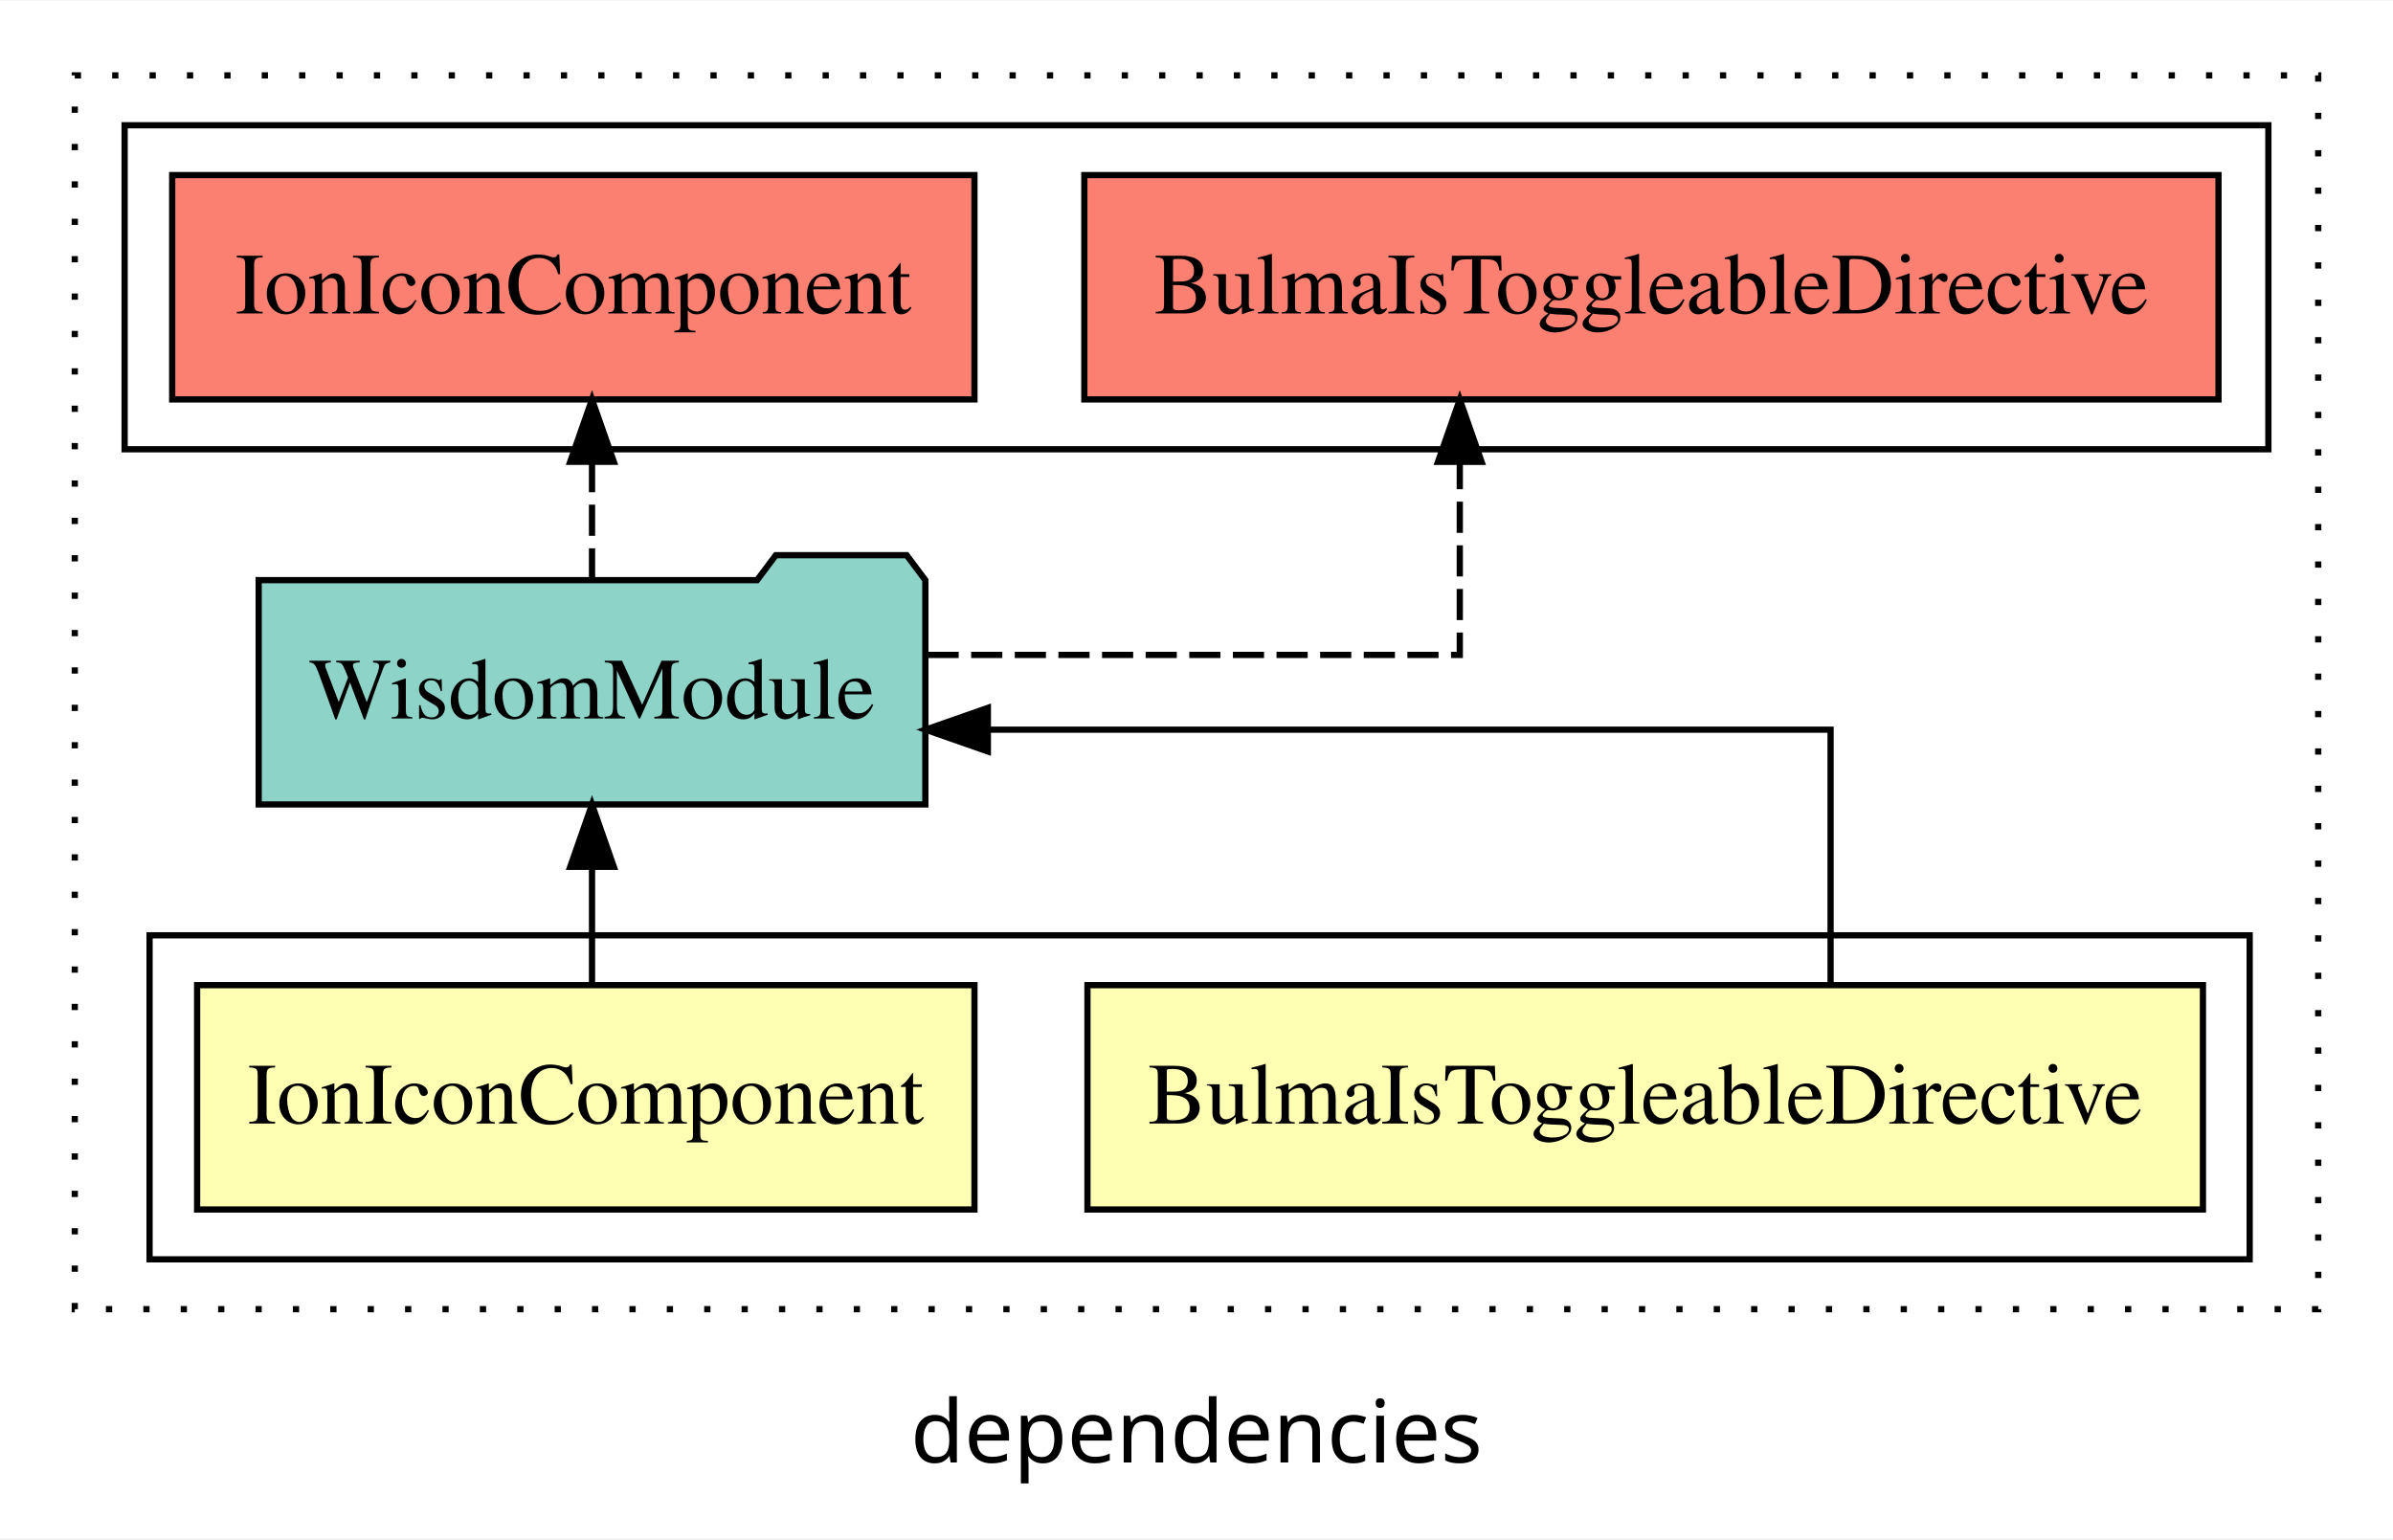
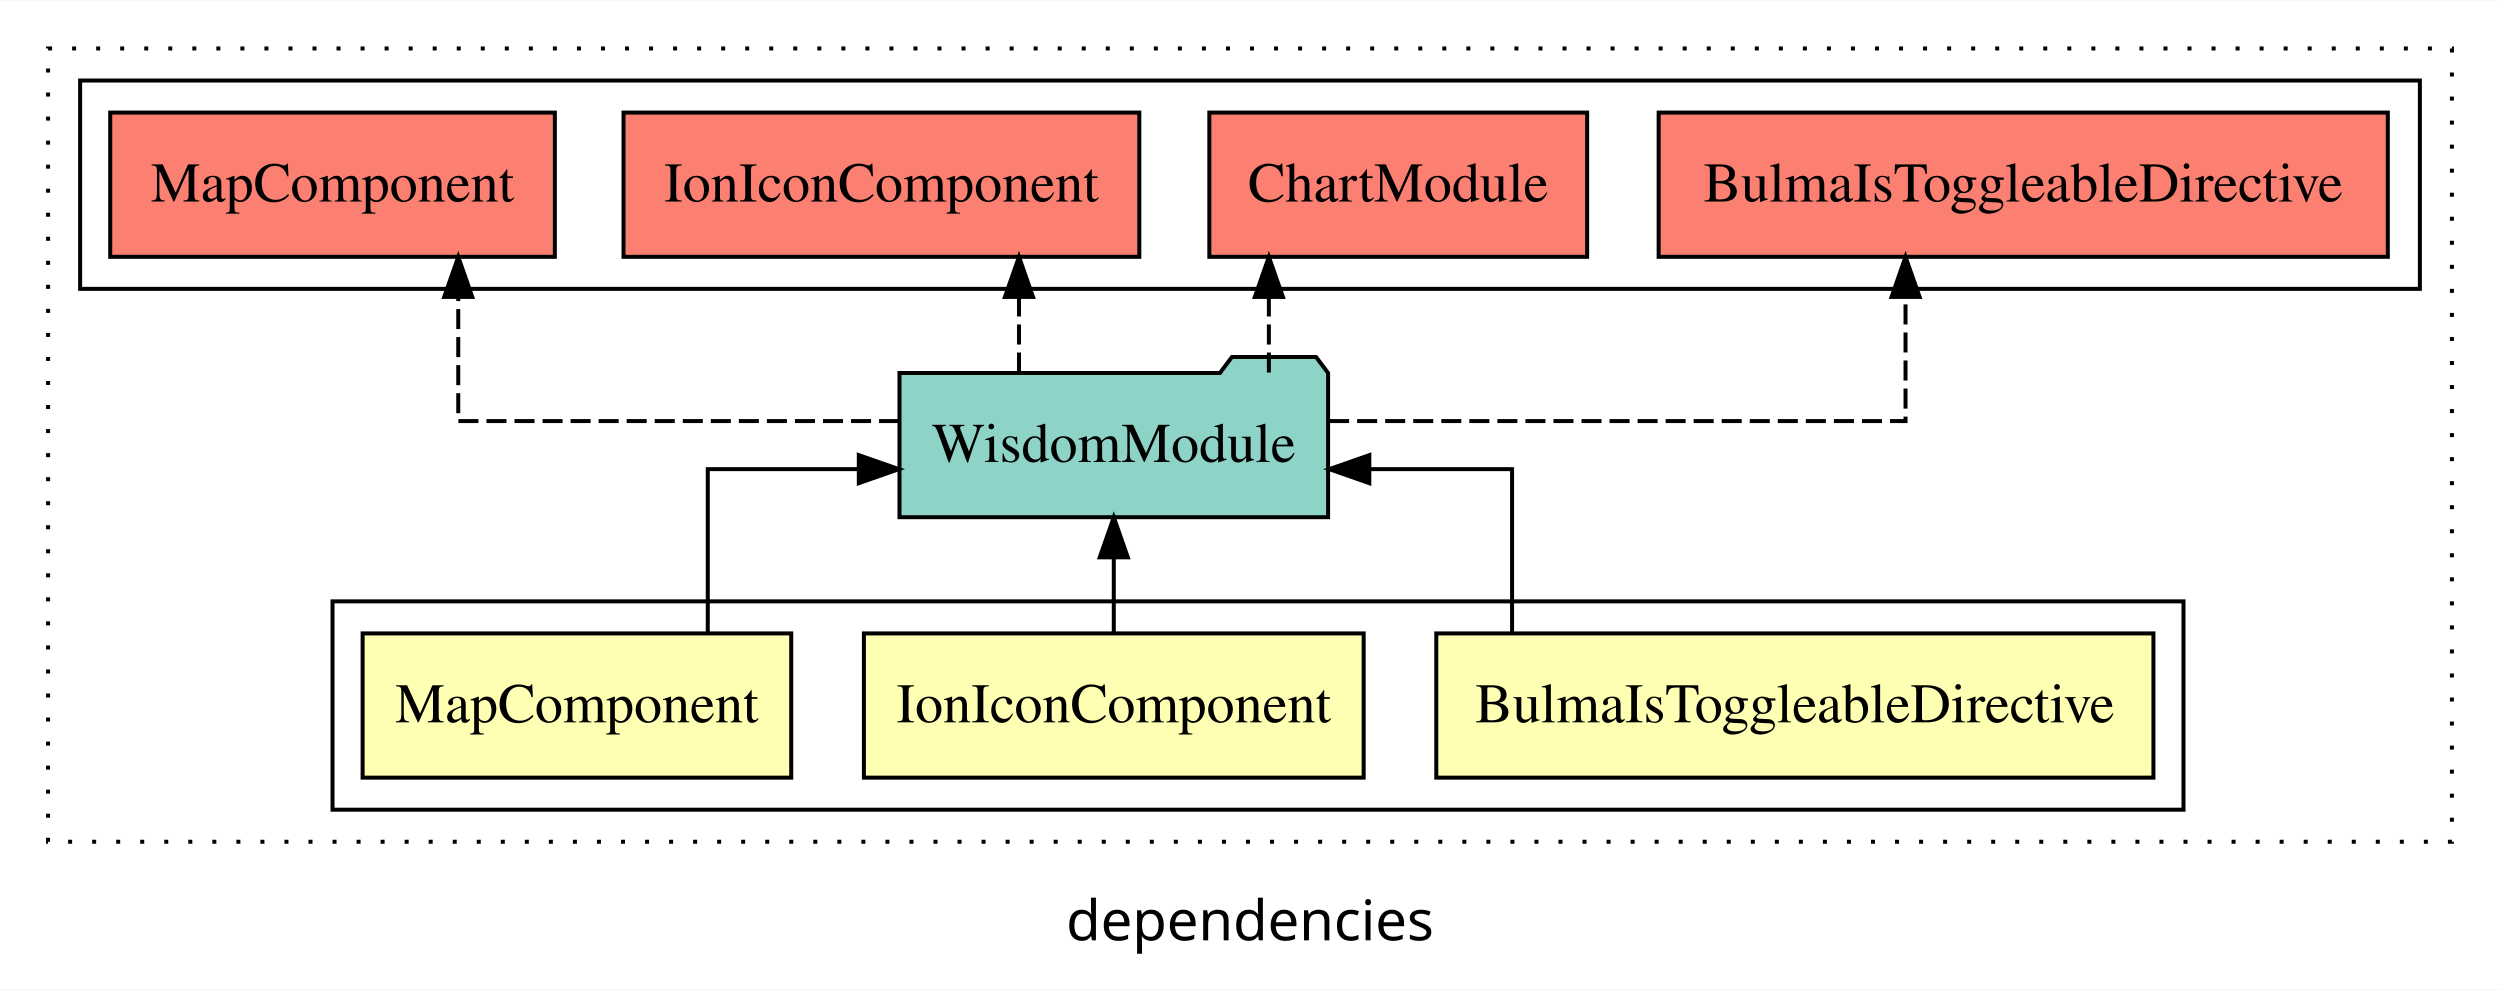
- <svg xmlns="http://www.w3.org/2000/svg" width="384pt" height="247pt" viewBox="0.00 0.00 384.00 246.80">
+ <svg xmlns="http://www.w3.org/2000/svg" width="624pt" height="247pt" viewBox="0.00 0.00 624.00 246.80">
  <g id="graph0" class="graph" transform="scale(1 1) rotate(0) translate(4 242.8)">
-     <polygon fill="white" stroke="transparent" points="-4,4 -4,-242.8 380,-242.8 380,4 -4,4" />
-     <text text-anchor="middle" x="188" y="-8.2" font-family="sans-serif" font-size="14.00">dependencies</text>
+     <polygon fill="white" stroke="transparent" points="-4,4 -4,-242.8 620,-242.8 620,4 -4,4" />
+     <text text-anchor="middle" x="308" y="-8.2" font-family="sans-serif" font-size="14.00">dependencies</text>
    <g id="clust1" class="cluster">
-       <polygon fill="none" stroke="black" stroke-dasharray="1,5" points="8,-32.8 8,-230.8 368,-230.8 368,-32.8 8,-32.8" />
-     </g>
-     <g id="clust6" class="cluster">
-       <polygon fill="none" stroke="black" points="16,-170.8 16,-222.8 360,-222.8 360,-170.8 16,-170.8" />
+       <polygon fill="none" stroke="black" stroke-dasharray="1,5" points="8,-32.8 8,-230.8 608,-230.8 608,-32.8 8,-32.8" />
    </g>
    <g id="clust2" class="cluster">
-       <polygon fill="none" stroke="black" points="20,-40.8 20,-92.8 357,-92.8 357,-40.8 20,-40.8" />
+       <polygon fill="none" stroke="black" points="79,-40.8 79,-92.8 541,-92.8 541,-40.8 79,-40.8" />
+     </g>
+     <g id="clust7" class="cluster">
+       <polygon fill="none" stroke="black" points="16,-170.8 16,-222.8 600,-222.8 600,-170.8 16,-170.8" />
    </g>
    <g id="node1" class="node">
-       <polygon fill="#ffffb3" stroke="black" points="349.5,-84.8 170.5,-84.8 170.5,-48.8 349.5,-48.8 349.5,-84.8" />
-       <text text-anchor="middle" x="260" y="-62.6" font-family="Times,serif" font-size="14.00">BulmaIsToggleableDirective</text>
+       <polygon fill="#ffffb3" stroke="black" points="533.5,-84.8 354.5,-84.8 354.5,-48.8 533.5,-48.8 533.5,-84.8" />
+       <text text-anchor="middle" x="444" y="-62.6" font-family="Times,serif" font-size="14.00">BulmaIsToggleableDirective</text>
+     </g>
+     <g id="node4" class="node">
+       <polygon fill="#8dd3c7" stroke="black" points="327.49,-149.8 324.49,-153.8 303.49,-153.8 300.49,-149.8 220.51,-149.8 220.51,-113.8 327.49,-113.8 327.49,-149.8" />
+       <text text-anchor="middle" x="274" y="-127.6" font-family="Times,serif" font-size="14.00">WisdomModule</text>
+     </g>
+     <g id="edge1" class="edge">
+       <path fill="none" stroke="black" d="M373.41,-84.82C373.41,-102.17 373.41,-125.8 373.41,-125.8 373.41,-125.8 337.78,-125.8 337.78,-125.8" />
+       <polygon fill="black" stroke="black" points="337.78,-122.3 327.78,-125.8 337.78,-129.3 337.78,-122.3" />
+     </g>
+     <g id="node2" class="node">
+       <polygon fill="#ffffb3" stroke="black" points="336.37,-84.8 211.63,-84.8 211.63,-48.8 336.37,-48.8 336.37,-84.8" />
+       <text text-anchor="middle" x="274" y="-62.6" font-family="Times,serif" font-size="14.00">IonIconComponent</text>
+     </g>
+     <g id="edge2" class="edge">
+       <path fill="none" stroke="black" d="M274,-84.91C274,-84.91 274,-103.79 274,-103.79" />
+       <polygon fill="black" stroke="black" points="270.5,-103.79 274,-113.79 277.5,-103.79 270.5,-103.79" />
    </g>
    <g id="node3" class="node">
-       <polygon fill="#8dd3c7" stroke="black" points="144.49,-149.8 141.49,-153.8 120.49,-153.8 117.49,-149.8 37.51,-149.8 37.51,-113.8 144.49,-113.8 144.49,-149.8" />
-       <text text-anchor="middle" x="91" y="-127.6" font-family="Times,serif" font-size="14.00">WisdomModule</text>
-     </g>
-     <g id="edge1" class="edge">
-       <path fill="none" stroke="black" d="M289.75,-84.82C289.75,-102.17 289.75,-125.8 289.75,-125.8 289.75,-125.8 154.52,-125.8 154.52,-125.8" />
-       <polygon fill="black" stroke="black" points="154.52,-122.3 144.52,-125.8 154.52,-129.3 154.52,-122.3" />
-     </g>
-     <g id="node2" class="node">
-       <polygon fill="#ffffb3" stroke="black" points="152.37,-84.8 27.63,-84.8 27.63,-48.8 152.37,-48.8 152.37,-84.8" />
-       <text text-anchor="middle" x="90" y="-62.6" font-family="Times,serif" font-size="14.00">IonIconComponent</text>
-     </g>
-     <g id="edge2" class="edge">
-       <path fill="none" stroke="black" d="M91,-84.91C91,-84.91 91,-103.79 91,-103.79" />
-       <polygon fill="black" stroke="black" points="87.5,-103.79 91,-113.79 94.5,-103.79 87.5,-103.79" />
-     </g>
-     <g id="node4" class="node">
-       <polygon fill="#fb8072" stroke="black" points="352,-214.8 170,-214.8 170,-178.8 352,-178.8 352,-214.8" />
-       <text text-anchor="middle" x="261" y="-192.6" font-family="Times,serif" font-size="14.00">BulmaIsToggleableDirective </text>
+       <polygon fill="#ffffb3" stroke="black" points="193.49,-84.8 86.51,-84.8 86.51,-48.8 193.49,-48.8 193.49,-84.8" />
+       <text text-anchor="middle" x="140" y="-62.6" font-family="Times,serif" font-size="14.00">MapComponent</text>
    </g>
    <g id="edge3" class="edge">
-       <path fill="none" stroke="black" stroke-dasharray="5,2" d="M144.84,-137.8C184.02,-137.8 230.25,-137.8 230.25,-137.8 230.25,-137.8 230.25,-168.78 230.25,-168.78" />
-       <polygon fill="black" stroke="black" points="226.75,-168.78 230.25,-178.78 233.75,-168.78 226.75,-168.78" />
+       <path fill="none" stroke="black" d="M172.66,-84.82C172.66,-102.17 172.66,-125.8 172.66,-125.8 172.66,-125.8 210.36,-125.8 210.36,-125.8" />
+       <polygon fill="black" stroke="black" points="210.36,-129.3 220.36,-125.8 210.36,-122.3 210.36,-129.3" />
    </g>
    <g id="node5" class="node">
-       <polygon fill="#fb8072" stroke="black" points="152.37,-214.8 23.63,-214.8 23.63,-178.8 152.37,-178.8 152.37,-214.8" />
-       <text text-anchor="middle" x="88" y="-192.6" font-family="Times,serif" font-size="14.00">IonIconComponent </text>
+       <polygon fill="#fb8072" stroke="black" points="592,-214.8 410,-214.8 410,-178.8 592,-178.8 592,-214.8" />
+       <text text-anchor="middle" x="501" y="-192.6" font-family="Times,serif" font-size="14.00">BulmaIsToggleableDirective </text>
    </g>
    <g id="edge4" class="edge">
-       <path fill="none" stroke="black" stroke-dasharray="5,2" d="M91,-149.91C91,-149.91 91,-168.79 91,-168.79" />
-       <polygon fill="black" stroke="black" points="87.5,-168.79 91,-178.79 94.5,-168.79 87.5,-168.79" />
+       <path fill="none" stroke="black" stroke-dasharray="5,2" d="M327.74,-137.8C386.26,-137.8 471.62,-137.8 471.62,-137.8 471.62,-137.8 471.62,-168.78 471.62,-168.78" />
+       <polygon fill="black" stroke="black" points="468.13,-168.78 471.62,-178.78 475.13,-168.78 468.13,-168.78" />
+     </g>
+     <g id="node6" class="node">
+       <polygon fill="#fb8072" stroke="black" points="392.15,-214.8 297.85,-214.8 297.85,-178.8 392.15,-178.8 392.15,-214.8" />
+       <text text-anchor="middle" x="345" y="-192.6" font-family="Times,serif" font-size="14.00">ChartModule </text>
+     </g>
+     <g id="edge5" class="edge">
+       <path fill="none" stroke="black" stroke-dasharray="5,2" d="M312.71,-149.91C312.71,-149.91 312.71,-168.79 312.71,-168.79" />
+       <polygon fill="black" stroke="black" points="309.21,-168.79 312.71,-178.79 316.21,-168.79 309.21,-168.79" />
+     </g>
+     <g id="node7" class="node">
+       <polygon fill="#fb8072" stroke="black" points="280.37,-214.8 151.63,-214.8 151.63,-178.8 280.37,-178.8 280.37,-214.8" />
+       <text text-anchor="middle" x="216" y="-192.6" font-family="Times,serif" font-size="14.00">IonIconComponent </text>
+     </g>
+     <g id="edge6" class="edge">
+       <path fill="none" stroke="black" stroke-dasharray="5,2" d="M250.34,-149.91C250.34,-149.91 250.34,-168.79 250.34,-168.79" />
+       <polygon fill="black" stroke="black" points="246.84,-168.79 250.34,-178.79 253.84,-168.79 246.84,-168.79" />
+     </g>
+     <g id="node8" class="node">
+       <polygon fill="#fb8072" stroke="black" points="134.49,-214.8 23.51,-214.8 23.51,-178.8 134.49,-178.8 134.49,-214.8" />
+       <text text-anchor="middle" x="79" y="-192.6" font-family="Times,serif" font-size="14.00">MapComponent </text>
+     </g>
+     <g id="edge7" class="edge">
+       <path fill="none" stroke="black" stroke-dasharray="5,2" d="M220.42,-137.8C172.7,-137.8 110.38,-137.8 110.38,-137.8 110.38,-137.8 110.38,-168.78 110.38,-168.78" />
+       <polygon fill="black" stroke="black" points="106.88,-168.78 110.38,-178.78 113.88,-168.78 106.88,-168.78" />
    </g>
  </g>
</svg>
